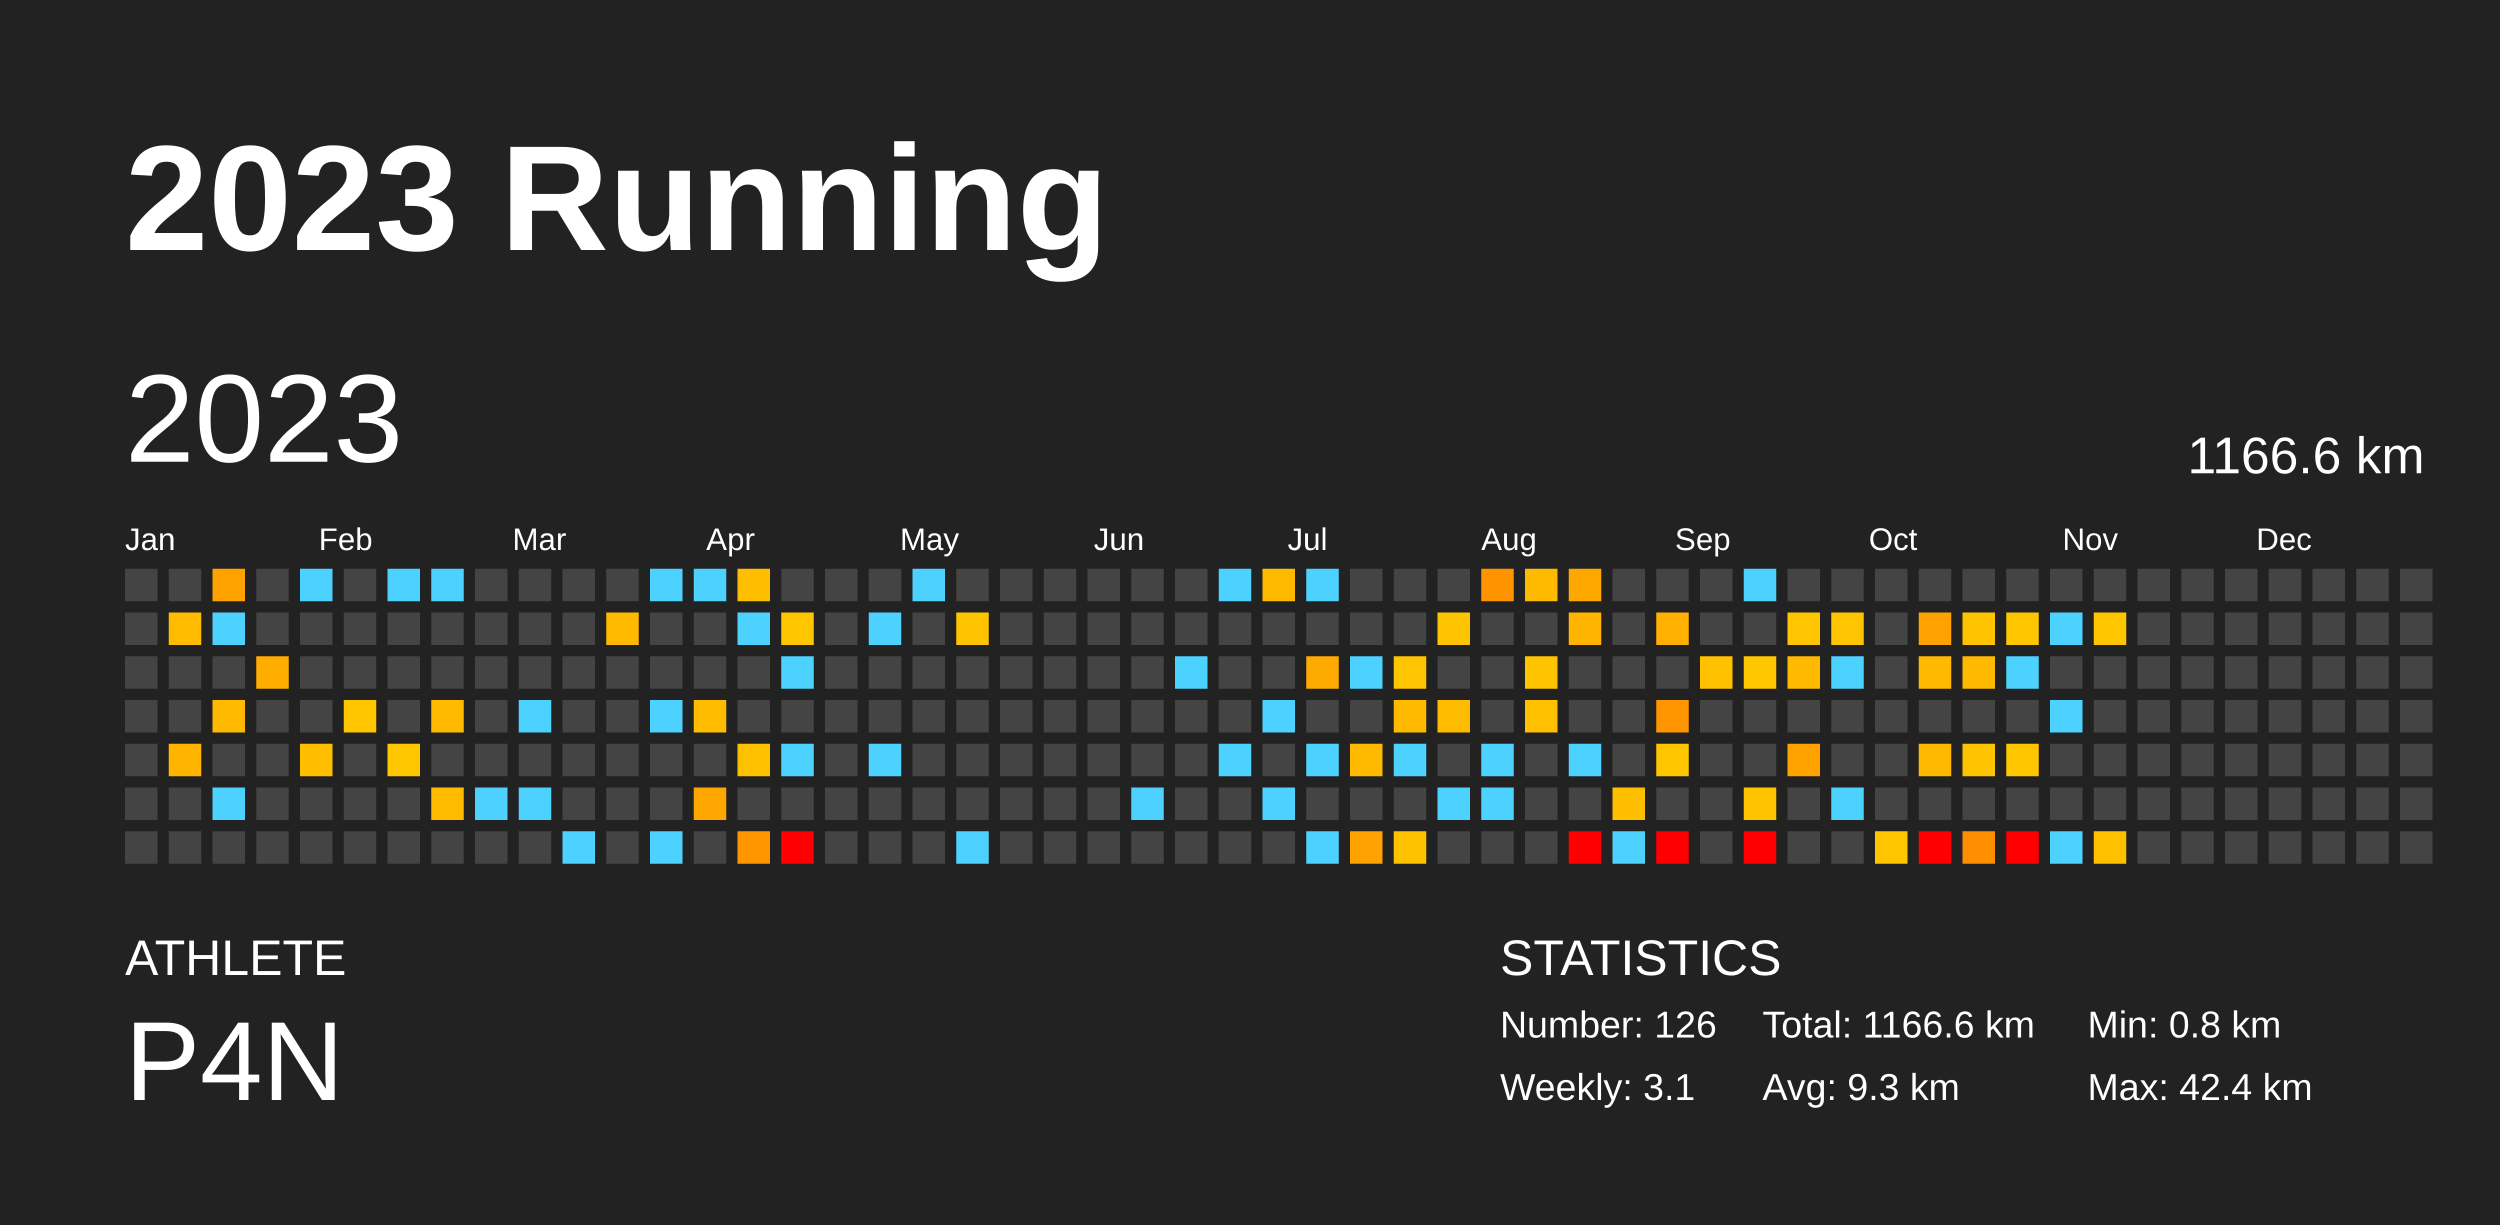
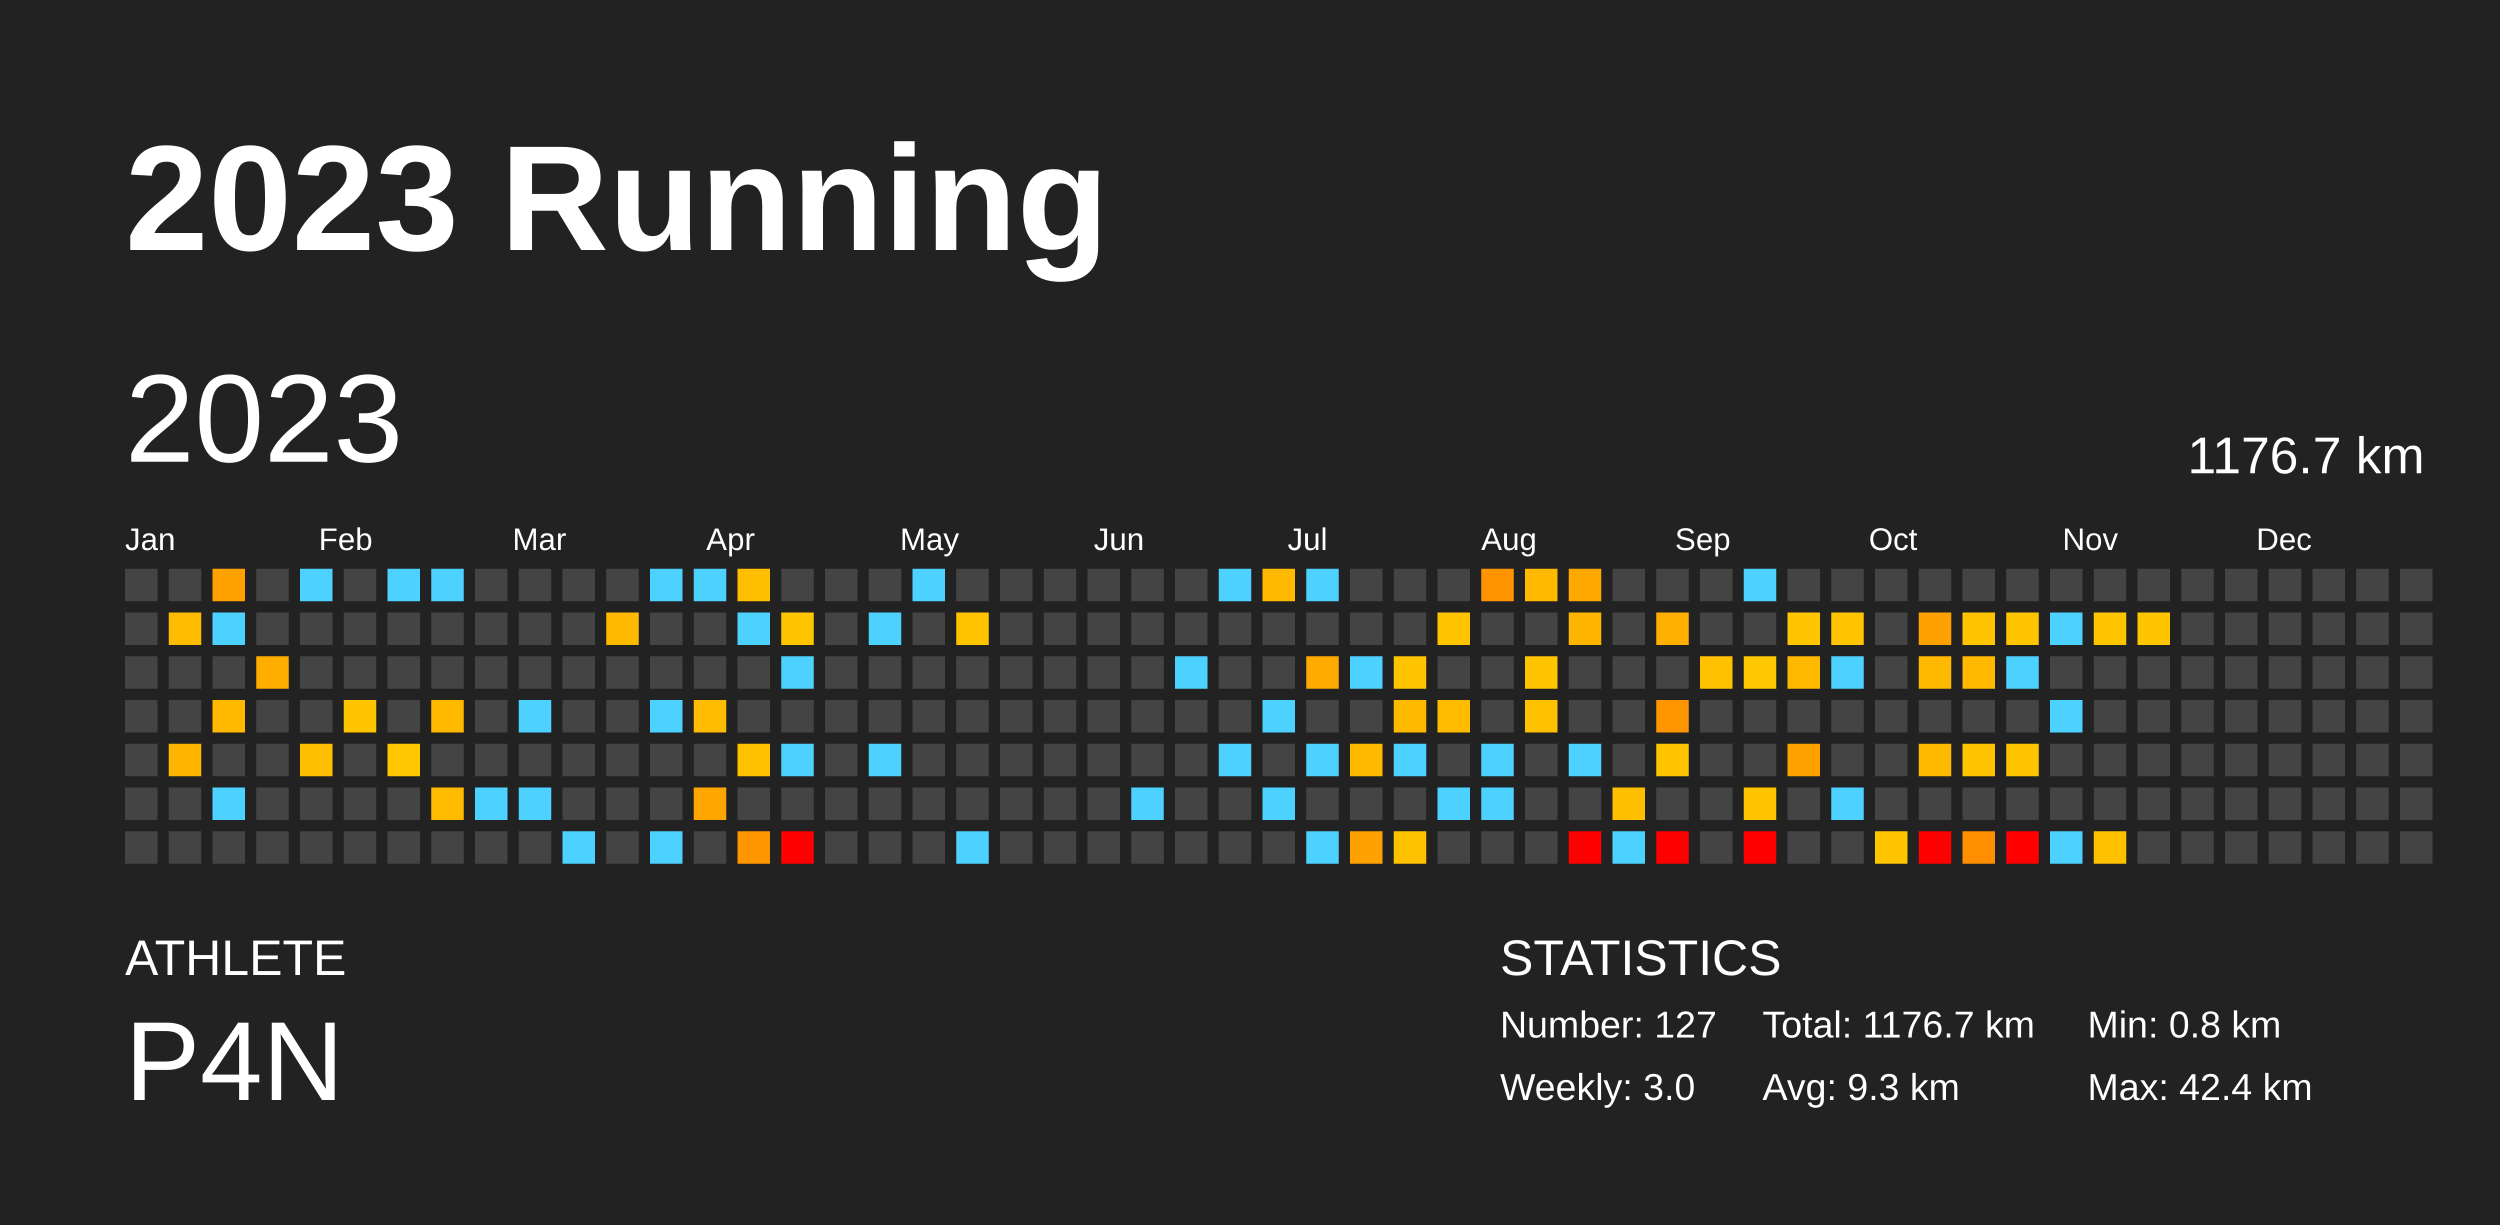
<svg xmlns="http://www.w3.org/2000/svg" baseProfile="full" height="98mm" version="1.1" viewBox="0,0,200,98" width="200mm">
  <defs />
  <rect fill="#222222" height="98" width="200" x="0" y="0" />
  <text fill="#FFFFFF" style="font-size:12px; font-family:Arial; font-weight:bold;" x="10" y="20">2023 Running</text>
  <text fill="#FFFFFF" style="font-size:4px; font-family:Arial" x="10" y="78">ATHLETE</text>
  <text fill="#FFFFFF" style="font-size:9px; font-family:Arial" x="10" y="88">P4N</text>
  <text fill="#FFFFFF" style="font-size:4px; font-family:Arial" x="120" y="78">STATISTICS</text>
-   <text fill="#FFFFFF" style="font-size:3px; font-family:Arial" x="120" y="83">Number: 126</text>
-   <text fill="#FFFFFF" style="font-size:3px; font-family:Arial" x="120" y="88">Weekly: 3.1</text>
-   <text fill="#FFFFFF" style="font-size:3px; font-family:Arial" x="141" y="83">Total: 1166.6 km</text>
+   <text fill="#FFFFFF" style="font-size:3px; font-family:Arial" x="120" y="83">Number: 127</text>
+   <text fill="#FFFFFF" style="font-size:3px; font-family:Arial" x="120" y="88">Weekly: 3.0</text>
+   <text fill="#FFFFFF" style="font-size:3px; font-family:Arial" x="141" y="83">Total: 1176.7 km</text>
  <text fill="#FFFFFF" style="font-size:3px; font-family:Arial" x="141" y="88">Avg: 9.3 km</text>
  <text fill="#FFFFFF" style="font-size:3px; font-family:Arial" x="167" y="83">Min: 0.8 km</text>
  <text fill="#FFFFFF" style="font-size:3px; font-family:Arial" x="167" y="88">Max: 42.4 km</text>
  <text dominant-baseline="hanging" fill="#FFFFFF" style="font-size:10.0px; font-family:Arial;" x="10" y="30">2023</text>
-   <text dominant-baseline="hanging" fill="#FFFFFF" style="font-size:4.125px; font-family:Arial;" x="175" y="35">1166.6 km</text>
+   <text dominant-baseline="hanging" fill="#FFFFFF" style="font-size:4.125px; font-family:Arial;" x="175" y="35">1176.7 km</text>
  <text fill="#FFFFFF" style="font-size:2.5px; font-family:Arial" x="10.0" y="44">Jan</text>
  <text fill="#FFFFFF" style="font-size:2.5px; font-family:Arial" x="25.5" y="44">Feb</text>
  <text fill="#FFFFFF" style="font-size:2.5px; font-family:Arial" x="41.0" y="44">Mar</text>
  <text fill="#FFFFFF" style="font-size:2.5px; font-family:Arial" x="56.5" y="44">Apr</text>
  <text fill="#FFFFFF" style="font-size:2.5px; font-family:Arial" x="72.0" y="44">May</text>
  <text fill="#FFFFFF" style="font-size:2.5px; font-family:Arial" x="87.5" y="44">Jun</text>
  <text fill="#FFFFFF" style="font-size:2.5px; font-family:Arial" x="103.0" y="44">Jul</text>
  <text fill="#FFFFFF" style="font-size:2.5px; font-family:Arial" x="118.5" y="44">Aug</text>
  <text fill="#FFFFFF" style="font-size:2.5px; font-family:Arial" x="134.0" y="44">Sep</text>
  <text fill="#FFFFFF" style="font-size:2.5px; font-family:Arial" x="149.5" y="44">Oct</text>
  <text fill="#FFFFFF" style="font-size:2.5px; font-family:Arial" x="165.0" y="44">Nov</text>
  <text fill="#FFFFFF" style="font-size:2.5px; font-family:Arial" x="180.5" y="44">Dec</text>
  <rect fill="#444444" height="2.6" width="2.6" x="10.0" y="45.5" />
  <rect fill="#444444" height="2.6" width="2.6" x="10.0" y="49.0" />
  <rect fill="#444444" height="2.6" width="2.6" x="10.0" y="52.5" />
  <rect fill="#444444" height="2.6" width="2.6" x="10.0" y="56.0" />
  <rect fill="#444444" height="2.6" width="2.6" x="10.0" y="59.5" />
  <rect fill="#444444" height="2.6" width="2.6" x="10.0" y="63.0" />
  <rect fill="#444444" height="2.6" width="2.6" x="10.0" y="66.5" />
  <rect fill="#444444" height="2.6" width="2.6" x="13.5" y="45.5" />
  <rect fill="#ffbb00" height="2.6" width="2.6" x="13.5" y="49.0" />
  <rect fill="#444444" height="2.6" width="2.6" x="13.5" y="52.5" />
  <rect fill="#444444" height="2.6" width="2.6" x="13.5" y="56.0" />
  <rect fill="#ffb500" height="2.6" width="2.6" x="13.5" y="59.5" />
  <rect fill="#444444" height="2.6" width="2.6" x="13.5" y="63.0" />
  <rect fill="#444444" height="2.6" width="2.6" x="13.5" y="66.5" />
  <rect fill="#ffa200" height="2.6" width="2.6" x="17.0" y="45.5" />
  <rect fill="#4dd2ff" height="2.6" width="2.6" x="17.0" y="49.0" />
  <rect fill="#444444" height="2.6" width="2.6" x="17.0" y="52.5" />
  <rect fill="#ffba00" height="2.6" width="2.6" x="17.0" y="56.0" />
  <rect fill="#444444" height="2.6" width="2.6" x="17.0" y="59.5" />
  <rect fill="#4dd2ff" height="2.6" width="2.6" x="17.0" y="63.0" />
  <rect fill="#444444" height="2.6" width="2.6" x="17.0" y="66.5" />
  <rect fill="#444444" height="2.6" width="2.6" x="20.5" y="45.5" />
  <rect fill="#444444" height="2.6" width="2.6" x="20.5" y="49.0" />
  <rect fill="#ffae00" height="2.6" width="2.6" x="20.5" y="52.5" />
  <rect fill="#444444" height="2.6" width="2.6" x="20.5" y="56.0" />
  <rect fill="#444444" height="2.6" width="2.6" x="20.5" y="59.5" />
  <rect fill="#444444" height="2.6" width="2.6" x="20.5" y="63.0" />
  <rect fill="#444444" height="2.6" width="2.6" x="20.5" y="66.5" />
  <rect fill="#4dd2ff" height="2.6" width="2.6" x="24.0" y="45.5" />
  <rect fill="#444444" height="2.6" width="2.6" x="24.0" y="49.0" />
  <rect fill="#444444" height="2.6" width="2.6" x="24.0" y="52.5" />
  <rect fill="#444444" height="2.6" width="2.6" x="24.0" y="56.0" />
  <rect fill="#ffbf00" height="2.6" width="2.6" x="24.0" y="59.5" />
  <rect fill="#444444" height="2.6" width="2.6" x="24.0" y="63.0" />
  <rect fill="#444444" height="2.6" width="2.6" x="24.0" y="66.5" />
  <rect fill="#444444" height="2.6" width="2.6" x="27.5" y="45.5" />
  <rect fill="#444444" height="2.6" width="2.6" x="27.5" y="49.0" />
  <rect fill="#444444" height="2.6" width="2.6" x="27.5" y="52.5" />
  <rect fill="#ffc600" height="2.6" width="2.6" x="27.5" y="56.0" />
  <rect fill="#444444" height="2.6" width="2.6" x="27.5" y="59.5" />
  <rect fill="#444444" height="2.6" width="2.6" x="27.5" y="63.0" />
  <rect fill="#444444" height="2.6" width="2.6" x="27.5" y="66.5" />
  <rect fill="#4dd2ff" height="2.6" width="2.6" x="31.0" y="45.5" />
  <rect fill="#444444" height="2.6" width="2.6" x="31.0" y="49.0" />
  <rect fill="#444444" height="2.6" width="2.6" x="31.0" y="52.5" />
  <rect fill="#444444" height="2.6" width="2.6" x="31.0" y="56.0" />
  <rect fill="#ffc700" height="2.6" width="2.6" x="31.0" y="59.5" />
  <rect fill="#444444" height="2.6" width="2.6" x="31.0" y="63.0" />
  <rect fill="#444444" height="2.6" width="2.6" x="31.0" y="66.5" />
  <rect fill="#4dd2ff" height="2.6" width="2.6" x="34.5" y="45.5" />
  <rect fill="#444444" height="2.6" width="2.6" x="34.5" y="49.0" />
  <rect fill="#444444" height="2.6" width="2.6" x="34.5" y="52.5" />
  <rect fill="#ffba00" height="2.6" width="2.6" x="34.5" y="56.0" />
  <rect fill="#444444" height="2.6" width="2.6" x="34.5" y="59.5" />
  <rect fill="#ffbb00" height="2.6" width="2.6" x="34.5" y="63.0" />
  <rect fill="#444444" height="2.6" width="2.6" x="34.5" y="66.5" />
  <rect fill="#444444" height="2.6" width="2.6" x="38.0" y="45.5" />
  <rect fill="#444444" height="2.6" width="2.6" x="38.0" y="49.0" />
  <rect fill="#444444" height="2.6" width="2.6" x="38.0" y="52.5" />
  <rect fill="#444444" height="2.6" width="2.6" x="38.0" y="56.0" />
  <rect fill="#444444" height="2.6" width="2.6" x="38.0" y="59.5" />
  <rect fill="#4dd2ff" height="2.6" width="2.6" x="38.0" y="63.0" />
  <rect fill="#444444" height="2.6" width="2.6" x="38.0" y="66.5" />
  <rect fill="#444444" height="2.6" width="2.6" x="41.5" y="45.5" />
  <rect fill="#444444" height="2.6" width="2.6" x="41.5" y="49.0" />
  <rect fill="#444444" height="2.6" width="2.6" x="41.5" y="52.5" />
  <rect fill="#4dd2ff" height="2.6" width="2.6" x="41.5" y="56.0" />
  <rect fill="#444444" height="2.6" width="2.6" x="41.5" y="59.5" />
  <rect fill="#4dd2ff" height="2.6" width="2.6" x="41.5" y="63.0" />
  <rect fill="#444444" height="2.6" width="2.6" x="41.5" y="66.5" />
  <rect fill="#444444" height="2.6" width="2.6" x="45.0" y="45.5" />
  <rect fill="#444444" height="2.6" width="2.6" x="45.0" y="49.0" />
  <rect fill="#444444" height="2.6" width="2.6" x="45.0" y="52.5" />
  <rect fill="#444444" height="2.6" width="2.6" x="45.0" y="56.0" />
  <rect fill="#444444" height="2.6" width="2.6" x="45.0" y="59.5" />
  <rect fill="#444444" height="2.6" width="2.6" x="45.0" y="63.0" />
  <rect fill="#4dd2ff" height="2.6" width="2.6" x="45.0" y="66.5" />
  <rect fill="#444444" height="2.6" width="2.6" x="48.5" y="45.5" />
  <rect fill="#ffba00" height="2.6" width="2.6" x="48.5" y="49.0" />
  <rect fill="#444444" height="2.6" width="2.6" x="48.5" y="52.5" />
  <rect fill="#444444" height="2.6" width="2.6" x="48.5" y="56.0" />
  <rect fill="#444444" height="2.6" width="2.6" x="48.5" y="59.5" />
  <rect fill="#444444" height="2.6" width="2.6" x="48.5" y="63.0" />
  <rect fill="#444444" height="2.6" width="2.6" x="48.5" y="66.5" />
  <rect fill="#4dd2ff" height="2.6" width="2.6" x="52.0" y="45.5" />
  <rect fill="#444444" height="2.6" width="2.6" x="52.0" y="49.0" />
  <rect fill="#444444" height="2.6" width="2.6" x="52.0" y="52.5" />
  <rect fill="#4dd2ff" height="2.6" width="2.6" x="52.0" y="56.0" />
  <rect fill="#444444" height="2.6" width="2.6" x="52.0" y="59.5" />
  <rect fill="#444444" height="2.6" width="2.6" x="52.0" y="63.0" />
  <rect fill="#4dd2ff" height="2.6" width="2.6" x="52.0" y="66.5" />
  <rect fill="#4dd2ff" height="2.6" width="2.6" x="55.5" y="45.5" />
  <rect fill="#444444" height="2.6" width="2.6" x="55.5" y="49.0" />
  <rect fill="#444444" height="2.6" width="2.6" x="55.5" y="52.5" />
  <rect fill="#ffbc00" height="2.6" width="2.6" x="55.5" y="56.0" />
  <rect fill="#444444" height="2.6" width="2.6" x="55.5" y="59.5" />
  <rect fill="#ffa700" height="2.6" width="2.6" x="55.5" y="63.0" />
  <rect fill="#444444" height="2.6" width="2.6" x="55.5" y="66.5" />
  <rect fill="#ffbf00" height="2.6" width="2.6" x="59.0" y="45.5" />
  <rect fill="#4dd2ff" height="2.6" width="2.6" x="59.0" y="49.0" />
  <rect fill="#444444" height="2.6" width="2.6" x="59.0" y="52.5" />
  <rect fill="#444444" height="2.6" width="2.6" x="59.0" y="56.0" />
  <rect fill="#ffc000" height="2.6" width="2.6" x="59.0" y="59.5" />
  <rect fill="#444444" height="2.6" width="2.6" x="59.0" y="63.0" />
  <rect fill="#ff9600" height="2.6" width="2.6" x="59.0" y="66.5" />
  <rect fill="#444444" height="2.6" width="2.6" x="62.5" y="45.5" />
  <rect fill="#ffc600" height="2.6" width="2.6" x="62.5" y="49.0" />
  <rect fill="#4dd2ff" height="2.6" width="2.6" x="62.5" y="52.5" />
  <rect fill="#444444" height="2.6" width="2.6" x="62.5" y="56.0" />
  <rect fill="#4dd2ff" height="2.6" width="2.6" x="62.5" y="59.5" />
  <rect fill="#444444" height="2.6" width="2.6" x="62.5" y="63.0" />
  <rect fill="red" height="2.6" width="2.6" x="62.5" y="66.5" />
  <rect fill="#444444" height="2.6" width="2.6" x="66.0" y="45.5" />
  <rect fill="#444444" height="2.6" width="2.6" x="66.0" y="49.0" />
  <rect fill="#444444" height="2.6" width="2.6" x="66.0" y="52.5" />
  <rect fill="#444444" height="2.6" width="2.6" x="66.0" y="56.0" />
  <rect fill="#444444" height="2.6" width="2.6" x="66.0" y="59.5" />
  <rect fill="#444444" height="2.6" width="2.6" x="66.0" y="63.0" />
  <rect fill="#444444" height="2.6" width="2.6" x="66.0" y="66.5" />
  <rect fill="#444444" height="2.6" width="2.6" x="69.5" y="45.5" />
  <rect fill="#4dd2ff" height="2.6" width="2.6" x="69.5" y="49.0" />
  <rect fill="#444444" height="2.6" width="2.6" x="69.5" y="52.5" />
  <rect fill="#444444" height="2.6" width="2.6" x="69.5" y="56.0" />
  <rect fill="#4dd2ff" height="2.6" width="2.6" x="69.5" y="59.5" />
  <rect fill="#444444" height="2.6" width="2.6" x="69.5" y="63.0" />
  <rect fill="#444444" height="2.6" width="2.6" x="69.5" y="66.5" />
  <rect fill="#4dd2ff" height="2.6" width="2.6" x="73.0" y="45.5" />
  <rect fill="#444444" height="2.6" width="2.6" x="73.0" y="49.0" />
  <rect fill="#444444" height="2.6" width="2.6" x="73.0" y="52.5" />
  <rect fill="#444444" height="2.6" width="2.6" x="73.0" y="56.0" />
  <rect fill="#444444" height="2.6" width="2.6" x="73.0" y="59.5" />
  <rect fill="#444444" height="2.6" width="2.6" x="73.0" y="63.0" />
  <rect fill="#444444" height="2.6" width="2.6" x="73.0" y="66.5" />
  <rect fill="#444444" height="2.6" width="2.6" x="76.5" y="45.5" />
  <rect fill="#ffc300" height="2.6" width="2.6" x="76.5" y="49.0" />
  <rect fill="#444444" height="2.6" width="2.6" x="76.5" y="52.5" />
  <rect fill="#444444" height="2.6" width="2.6" x="76.5" y="56.0" />
  <rect fill="#444444" height="2.6" width="2.6" x="76.5" y="59.5" />
  <rect fill="#444444" height="2.6" width="2.6" x="76.5" y="63.0" />
  <rect fill="#4dd2ff" height="2.6" width="2.6" x="76.5" y="66.5" />
  <rect fill="#444444" height="2.6" width="2.6" x="80.0" y="45.5" />
  <rect fill="#444444" height="2.6" width="2.6" x="80.0" y="49.0" />
  <rect fill="#444444" height="2.6" width="2.6" x="80.0" y="52.5" />
  <rect fill="#444444" height="2.6" width="2.6" x="80.0" y="56.0" />
  <rect fill="#444444" height="2.6" width="2.6" x="80.0" y="59.5" />
  <rect fill="#444444" height="2.6" width="2.6" x="80.0" y="63.0" />
  <rect fill="#444444" height="2.6" width="2.6" x="80.0" y="66.5" />
  <rect fill="#444444" height="2.6" width="2.6" x="83.5" y="45.5" />
  <rect fill="#444444" height="2.6" width="2.6" x="83.5" y="49.0" />
  <rect fill="#444444" height="2.6" width="2.6" x="83.5" y="52.5" />
  <rect fill="#444444" height="2.6" width="2.6" x="83.5" y="56.0" />
  <rect fill="#444444" height="2.6" width="2.6" x="83.5" y="59.5" />
  <rect fill="#444444" height="2.6" width="2.6" x="83.5" y="63.0" />
  <rect fill="#444444" height="2.6" width="2.6" x="83.5" y="66.5" />
  <rect fill="#444444" height="2.6" width="2.6" x="87.0" y="45.5" />
  <rect fill="#444444" height="2.6" width="2.6" x="87.0" y="49.0" />
  <rect fill="#444444" height="2.6" width="2.6" x="87.0" y="52.5" />
  <rect fill="#444444" height="2.6" width="2.6" x="87.0" y="56.0" />
  <rect fill="#444444" height="2.6" width="2.6" x="87.0" y="59.5" />
  <rect fill="#444444" height="2.6" width="2.6" x="87.0" y="63.0" />
  <rect fill="#444444" height="2.6" width="2.6" x="87.0" y="66.5" />
  <rect fill="#444444" height="2.6" width="2.6" x="90.5" y="45.5" />
  <rect fill="#444444" height="2.6" width="2.6" x="90.5" y="49.0" />
  <rect fill="#444444" height="2.6" width="2.6" x="90.5" y="52.5" />
  <rect fill="#444444" height="2.6" width="2.6" x="90.5" y="56.0" />
  <rect fill="#444444" height="2.6" width="2.6" x="90.5" y="59.5" />
  <rect fill="#4dd2ff" height="2.6" width="2.6" x="90.5" y="63.0" />
  <rect fill="#444444" height="2.6" width="2.6" x="90.5" y="66.5" />
  <rect fill="#444444" height="2.6" width="2.6" x="94.0" y="45.5" />
  <rect fill="#444444" height="2.6" width="2.6" x="94.0" y="49.0" />
  <rect fill="#4dd2ff" height="2.6" width="2.6" x="94.0" y="52.5" />
  <rect fill="#444444" height="2.6" width="2.6" x="94.0" y="56.0" />
  <rect fill="#444444" height="2.6" width="2.6" x="94.0" y="59.5" />
  <rect fill="#444444" height="2.6" width="2.6" x="94.0" y="63.0" />
  <rect fill="#444444" height="2.6" width="2.6" x="94.0" y="66.5" />
  <rect fill="#4dd2ff" height="2.6" width="2.6" x="97.5" y="45.5" />
  <rect fill="#444444" height="2.6" width="2.6" x="97.5" y="49.0" />
  <rect fill="#444444" height="2.6" width="2.6" x="97.5" y="52.5" />
  <rect fill="#444444" height="2.6" width="2.6" x="97.5" y="56.0" />
  <rect fill="#4dd2ff" height="2.6" width="2.6" x="97.5" y="59.5" />
  <rect fill="#444444" height="2.6" width="2.6" x="97.5" y="63.0" />
  <rect fill="#444444" height="2.6" width="2.6" x="97.5" y="66.5" />
  <rect fill="#ffba00" height="2.6" width="2.6" x="101.0" y="45.5" />
  <rect fill="#444444" height="2.6" width="2.6" x="101.0" y="49.0" />
  <rect fill="#444444" height="2.6" width="2.6" x="101.0" y="52.5" />
  <rect fill="#4dd2ff" height="2.6" width="2.6" x="101.0" y="56.0" />
  <rect fill="#444444" height="2.6" width="2.6" x="101.0" y="59.5" />
  <rect fill="#4dd2ff" height="2.6" width="2.6" x="101.0" y="63.0" />
  <rect fill="#444444" height="2.6" width="2.6" x="101.0" y="66.5" />
  <rect fill="#4dd2ff" height="2.6" width="2.6" x="104.5" y="45.5" />
  <rect fill="#444444" height="2.6" width="2.6" x="104.5" y="49.0" />
  <rect fill="#ffaa00" height="2.6" width="2.6" x="104.5" y="52.5" />
  <rect fill="#444444" height="2.6" width="2.6" x="104.5" y="56.0" />
  <rect fill="#4dd2ff" height="2.6" width="2.6" x="104.5" y="59.5" />
  <rect fill="#444444" height="2.6" width="2.6" x="104.5" y="63.0" />
  <rect fill="#4dd2ff" height="2.6" width="2.6" x="104.5" y="66.5" />
  <rect fill="#444444" height="2.6" width="2.6" x="108.0" y="45.5" />
  <rect fill="#444444" height="2.6" width="2.6" x="108.0" y="49.0" />
  <rect fill="#4dd2ff" height="2.6" width="2.6" x="108.0" y="52.5" />
  <rect fill="#444444" height="2.6" width="2.6" x="108.0" y="56.0" />
  <rect fill="#ffba00" height="2.6" width="2.6" x="108.0" y="59.5" />
  <rect fill="#444444" height="2.6" width="2.6" x="108.0" y="63.0" />
  <rect fill="#ffa100" height="2.6" width="2.6" x="108.0" y="66.5" />
  <rect fill="#444444" height="2.6" width="2.6" x="111.5" y="45.5" />
  <rect fill="#444444" height="2.6" width="2.6" x="111.5" y="49.0" />
  <rect fill="#ffc500" height="2.6" width="2.6" x="111.5" y="52.5" />
  <rect fill="#ffba00" height="2.6" width="2.6" x="111.5" y="56.0" />
  <rect fill="#4dd2ff" height="2.6" width="2.6" x="111.5" y="59.5" />
  <rect fill="#444444" height="2.6" width="2.6" x="111.5" y="63.0" />
  <rect fill="#ffc200" height="2.6" width="2.6" x="111.5" y="66.5" />
  <rect fill="#444444" height="2.6" width="2.6" x="115.0" y="45.5" />
  <rect fill="#ffc400" height="2.6" width="2.6" x="115.0" y="49.0" />
  <rect fill="#444444" height="2.6" width="2.6" x="115.0" y="52.5" />
  <rect fill="#ffbb00" height="2.6" width="2.6" x="115.0" y="56.0" />
  <rect fill="#444444" height="2.6" width="2.6" x="115.0" y="59.5" />
  <rect fill="#4dd2ff" height="2.6" width="2.6" x="115.0" y="63.0" />
  <rect fill="#444444" height="2.6" width="2.6" x="115.0" y="66.5" />
  <rect fill="#ff9300" height="2.6" width="2.6" x="118.5" y="45.5" />
  <rect fill="#444444" height="2.6" width="2.6" x="118.5" y="49.0" />
  <rect fill="#444444" height="2.6" width="2.6" x="118.5" y="52.5" />
  <rect fill="#444444" height="2.6" width="2.6" x="118.5" y="56.0" />
  <rect fill="#4dd2ff" height="2.6" width="2.6" x="118.5" y="59.5" />
  <rect fill="#4dd2ff" height="2.6" width="2.6" x="118.5" y="63.0" />
  <rect fill="#444444" height="2.6" width="2.6" x="118.5" y="66.5" />
  <rect fill="#ffba00" height="2.6" width="2.6" x="122.0" y="45.5" />
  <rect fill="#444444" height="2.6" width="2.6" x="122.0" y="49.0" />
  <rect fill="#ffc400" height="2.6" width="2.6" x="122.0" y="52.5" />
  <rect fill="#ffc000" height="2.6" width="2.6" x="122.0" y="56.0" />
  <rect fill="#444444" height="2.6" width="2.6" x="122.0" y="59.5" />
  <rect fill="#444444" height="2.6" width="2.6" x="122.0" y="63.0" />
  <rect fill="#444444" height="2.6" width="2.6" x="122.0" y="66.5" />
  <rect fill="#ffa900" height="2.6" width="2.6" x="125.5" y="45.5" />
  <rect fill="#ffb400" height="2.6" width="2.6" x="125.5" y="49.0" />
  <rect fill="#444444" height="2.6" width="2.6" x="125.5" y="52.5" />
  <rect fill="#444444" height="2.6" width="2.6" x="125.5" y="56.0" />
  <rect fill="#4dd2ff" height="2.6" width="2.6" x="125.5" y="59.5" />
  <rect fill="#444444" height="2.6" width="2.6" x="125.5" y="63.0" />
  <rect fill="red" height="2.6" width="2.6" x="125.5" y="66.5" />
  <rect fill="#444444" height="2.6" width="2.6" x="129.0" y="45.5" />
  <rect fill="#444444" height="2.6" width="2.6" x="129.0" y="49.0" />
  <rect fill="#444444" height="2.6" width="2.6" x="129.0" y="52.5" />
  <rect fill="#444444" height="2.6" width="2.6" x="129.0" y="56.0" />
  <rect fill="#444444" height="2.6" width="2.6" x="129.0" y="59.5" />
  <rect fill="#ffbf00" height="2.6" width="2.6" x="129.0" y="63.0" />
  <rect fill="#4dd2ff" height="2.6" width="2.6" x="129.0" y="66.5" />
  <rect fill="#444444" height="2.6" width="2.6" x="132.5" y="45.5" />
  <rect fill="#ffb000" height="2.6" width="2.6" x="132.5" y="49.0" />
  <rect fill="#444444" height="2.6" width="2.6" x="132.5" y="52.5" />
  <rect fill="#ff9500" height="2.6" width="2.6" x="132.5" y="56.0" />
  <rect fill="#ffc600" height="2.6" width="2.6" x="132.5" y="59.5" />
  <rect fill="#444444" height="2.6" width="2.6" x="132.5" y="63.0" />
  <rect fill="red" height="2.6" width="2.6" x="132.5" y="66.5" />
  <rect fill="#444444" height="2.6" width="2.6" x="136.0" y="45.5" />
  <rect fill="#444444" height="2.6" width="2.6" x="136.0" y="49.0" />
  <rect fill="#ffc100" height="2.6" width="2.6" x="136.0" y="52.5" />
  <rect fill="#444444" height="2.6" width="2.6" x="136.0" y="56.0" />
  <rect fill="#444444" height="2.6" width="2.6" x="136.0" y="59.5" />
  <rect fill="#444444" height="2.6" width="2.6" x="136.0" y="63.0" />
  <rect fill="#444444" height="2.6" width="2.6" x="136.0" y="66.5" />
  <rect fill="#4dd2ff" height="2.6" width="2.6" x="139.5" y="45.5" />
  <rect fill="#444444" height="2.6" width="2.6" x="139.5" y="49.0" />
  <rect fill="#ffc700" height="2.6" width="2.6" x="139.5" y="52.5" />
  <rect fill="#444444" height="2.6" width="2.6" x="139.5" y="56.0" />
  <rect fill="#444444" height="2.6" width="2.6" x="139.5" y="59.5" />
  <rect fill="#ffc400" height="2.6" width="2.6" x="139.5" y="63.0" />
  <rect fill="red" height="2.6" width="2.6" x="139.5" y="66.5" />
  <rect fill="#444444" height="2.6" width="2.6" x="143.0" y="45.5" />
  <rect fill="#ffc500" height="2.6" width="2.6" x="143.0" y="49.0" />
  <rect fill="#ffb900" height="2.6" width="2.6" x="143.0" y="52.5" />
  <rect fill="#444444" height="2.6" width="2.6" x="143.0" y="56.0" />
  <rect fill="#ffa200" height="2.6" width="2.6" x="143.0" y="59.5" />
  <rect fill="#444444" height="2.6" width="2.6" x="143.0" y="63.0" />
  <rect fill="#444444" height="2.6" width="2.6" x="143.0" y="66.5" />
  <rect fill="#444444" height="2.6" width="2.6" x="146.5" y="45.5" />
  <rect fill="#ffc500" height="2.6" width="2.6" x="146.5" y="49.0" />
  <rect fill="#4dd2ff" height="2.6" width="2.6" x="146.5" y="52.5" />
  <rect fill="#444444" height="2.6" width="2.6" x="146.5" y="56.0" />
  <rect fill="#444444" height="2.6" width="2.6" x="146.5" y="59.5" />
  <rect fill="#4dd2ff" height="2.6" width="2.6" x="146.5" y="63.0" />
  <rect fill="#444444" height="2.6" width="2.6" x="146.5" y="66.5" />
  <rect fill="#444444" height="2.6" width="2.6" x="150.0" y="45.5" />
  <rect fill="#444444" height="2.6" width="2.6" x="150.0" y="49.0" />
  <rect fill="#444444" height="2.6" width="2.6" x="150.0" y="52.5" />
  <rect fill="#444444" height="2.6" width="2.6" x="150.0" y="56.0" />
  <rect fill="#444444" height="2.6" width="2.6" x="150.0" y="59.5" />
  <rect fill="#444444" height="2.6" width="2.6" x="150.0" y="63.0" />
  <rect fill="#ffc600" height="2.6" width="2.6" x="150.0" y="66.5" />
  <rect fill="#444444" height="2.6" width="2.6" x="153.5" y="45.5" />
  <rect fill="#ffa100" height="2.6" width="2.6" x="153.5" y="49.0" />
  <rect fill="#ffb900" height="2.6" width="2.6" x="153.5" y="52.5" />
  <rect fill="#444444" height="2.6" width="2.6" x="153.5" y="56.0" />
  <rect fill="#ffb900" height="2.6" width="2.6" x="153.5" y="59.5" />
  <rect fill="#444444" height="2.6" width="2.6" x="153.5" y="63.0" />
  <rect fill="red" height="2.6" width="2.6" x="153.5" y="66.5" />
  <rect fill="#444444" height="2.6" width="2.6" x="157.0" y="45.5" />
  <rect fill="#ffc300" height="2.6" width="2.6" x="157.0" y="49.0" />
  <rect fill="#ffb900" height="2.6" width="2.6" x="157.0" y="52.5" />
  <rect fill="#444444" height="2.6" width="2.6" x="157.0" y="56.0" />
  <rect fill="#ffc400" height="2.6" width="2.6" x="157.0" y="59.5" />
  <rect fill="#444444" height="2.6" width="2.6" x="157.0" y="63.0" />
  <rect fill="#ff8f00" height="2.6" width="2.6" x="157.0" y="66.5" />
  <rect fill="#444444" height="2.6" width="2.6" x="160.5" y="45.5" />
  <rect fill="#ffc600" height="2.6" width="2.6" x="160.5" y="49.0" />
  <rect fill="#4dd2ff" height="2.6" width="2.6" x="160.5" y="52.5" />
  <rect fill="#444444" height="2.6" width="2.6" x="160.5" y="56.0" />
  <rect fill="#ffc600" height="2.6" width="2.6" x="160.5" y="59.5" />
  <rect fill="#444444" height="2.6" width="2.6" x="160.5" y="63.0" />
  <rect fill="red" height="2.6" width="2.6" x="160.5" y="66.5" />
  <rect fill="#444444" height="2.6" width="2.6" x="164.0" y="45.5" />
  <rect fill="#4dd2ff" height="2.6" width="2.6" x="164.0" y="49.0" />
  <rect fill="#444444" height="2.6" width="2.6" x="164.0" y="52.5" />
  <rect fill="#4dd2ff" height="2.6" width="2.6" x="164.0" y="56.0" />
  <rect fill="#444444" height="2.6" width="2.6" x="164.0" y="59.5" />
  <rect fill="#444444" height="2.6" width="2.6" x="164.0" y="63.0" />
  <rect fill="#4dd2ff" height="2.6" width="2.6" x="164.0" y="66.5" />
  <rect fill="#444444" height="2.6" width="2.6" x="167.5" y="45.5" />
  <rect fill="#ffc600" height="2.6" width="2.6" x="167.5" y="49.0" />
  <rect fill="#444444" height="2.6" width="2.6" x="167.5" y="52.5" />
  <rect fill="#444444" height="2.6" width="2.6" x="167.5" y="56.0" />
  <rect fill="#444444" height="2.6" width="2.6" x="167.5" y="59.5" />
  <rect fill="#444444" height="2.6" width="2.6" x="167.5" y="63.0" />
  <rect fill="#ffc000" height="2.6" width="2.6" x="167.5" y="66.5" />
  <rect fill="#444444" height="2.6" width="2.6" x="171.0" y="45.5" />
-   <rect fill="#444444" height="2.6" width="2.6" x="171.0" y="49.0" />
+   <rect fill="#ffc600" height="2.6" width="2.6" x="171.0" y="49.0" />
  <rect fill="#444444" height="2.6" width="2.6" x="171.0" y="52.5" />
  <rect fill="#444444" height="2.6" width="2.6" x="171.0" y="56.0" />
  <rect fill="#444444" height="2.6" width="2.6" x="171.0" y="59.5" />
  <rect fill="#444444" height="2.6" width="2.6" x="171.0" y="63.0" />
  <rect fill="#444444" height="2.6" width="2.6" x="171.0" y="66.5" />
  <rect fill="#444444" height="2.6" width="2.6" x="174.5" y="45.5" />
  <rect fill="#444444" height="2.6" width="2.6" x="174.5" y="49.0" />
  <rect fill="#444444" height="2.6" width="2.6" x="174.5" y="52.5" />
  <rect fill="#444444" height="2.6" width="2.6" x="174.5" y="56.0" />
  <rect fill="#444444" height="2.6" width="2.6" x="174.5" y="59.5" />
  <rect fill="#444444" height="2.6" width="2.6" x="174.5" y="63.0" />
  <rect fill="#444444" height="2.6" width="2.6" x="174.5" y="66.5" />
  <rect fill="#444444" height="2.6" width="2.6" x="178.0" y="45.5" />
  <rect fill="#444444" height="2.6" width="2.6" x="178.0" y="49.0" />
  <rect fill="#444444" height="2.6" width="2.6" x="178.0" y="52.5" />
  <rect fill="#444444" height="2.6" width="2.6" x="178.0" y="56.0" />
  <rect fill="#444444" height="2.6" width="2.6" x="178.0" y="59.5" />
  <rect fill="#444444" height="2.6" width="2.6" x="178.0" y="63.0" />
  <rect fill="#444444" height="2.6" width="2.6" x="178.0" y="66.5" />
  <rect fill="#444444" height="2.6" width="2.6" x="181.5" y="45.5" />
  <rect fill="#444444" height="2.6" width="2.6" x="181.5" y="49.0" />
  <rect fill="#444444" height="2.6" width="2.6" x="181.5" y="52.5" />
  <rect fill="#444444" height="2.6" width="2.6" x="181.5" y="56.0" />
  <rect fill="#444444" height="2.6" width="2.6" x="181.5" y="59.5" />
  <rect fill="#444444" height="2.6" width="2.6" x="181.5" y="63.0" />
  <rect fill="#444444" height="2.6" width="2.6" x="181.5" y="66.5" />
  <rect fill="#444444" height="2.6" width="2.6" x="185.0" y="45.5" />
  <rect fill="#444444" height="2.6" width="2.6" x="185.0" y="49.0" />
  <rect fill="#444444" height="2.6" width="2.6" x="185.0" y="52.5" />
  <rect fill="#444444" height="2.6" width="2.6" x="185.0" y="56.0" />
  <rect fill="#444444" height="2.6" width="2.6" x="185.0" y="59.5" />
  <rect fill="#444444" height="2.6" width="2.6" x="185.0" y="63.0" />
  <rect fill="#444444" height="2.6" width="2.6" x="185.0" y="66.5" />
  <rect fill="#444444" height="2.6" width="2.6" x="188.5" y="45.5" />
  <rect fill="#444444" height="2.6" width="2.6" x="188.5" y="49.0" />
  <rect fill="#444444" height="2.6" width="2.6" x="188.5" y="52.5" />
  <rect fill="#444444" height="2.6" width="2.6" x="188.5" y="56.0" />
  <rect fill="#444444" height="2.6" width="2.6" x="188.5" y="59.5" />
  <rect fill="#444444" height="2.6" width="2.6" x="188.5" y="63.0" />
  <rect fill="#444444" height="2.6" width="2.6" x="188.5" y="66.5" />
  <rect fill="#444444" height="2.6" width="2.6" x="192.0" y="45.5" />
  <rect fill="#444444" height="2.6" width="2.6" x="192.0" y="49.0" />
  <rect fill="#444444" height="2.6" width="2.6" x="192.0" y="52.5" />
  <rect fill="#444444" height="2.6" width="2.6" x="192.0" y="56.0" />
  <rect fill="#444444" height="2.6" width="2.6" x="192.0" y="59.5" />
  <rect fill="#444444" height="2.6" width="2.6" x="192.0" y="63.0" />
  <rect fill="#444444" height="2.6" width="2.6" x="192.0" y="66.5" />
</svg>
